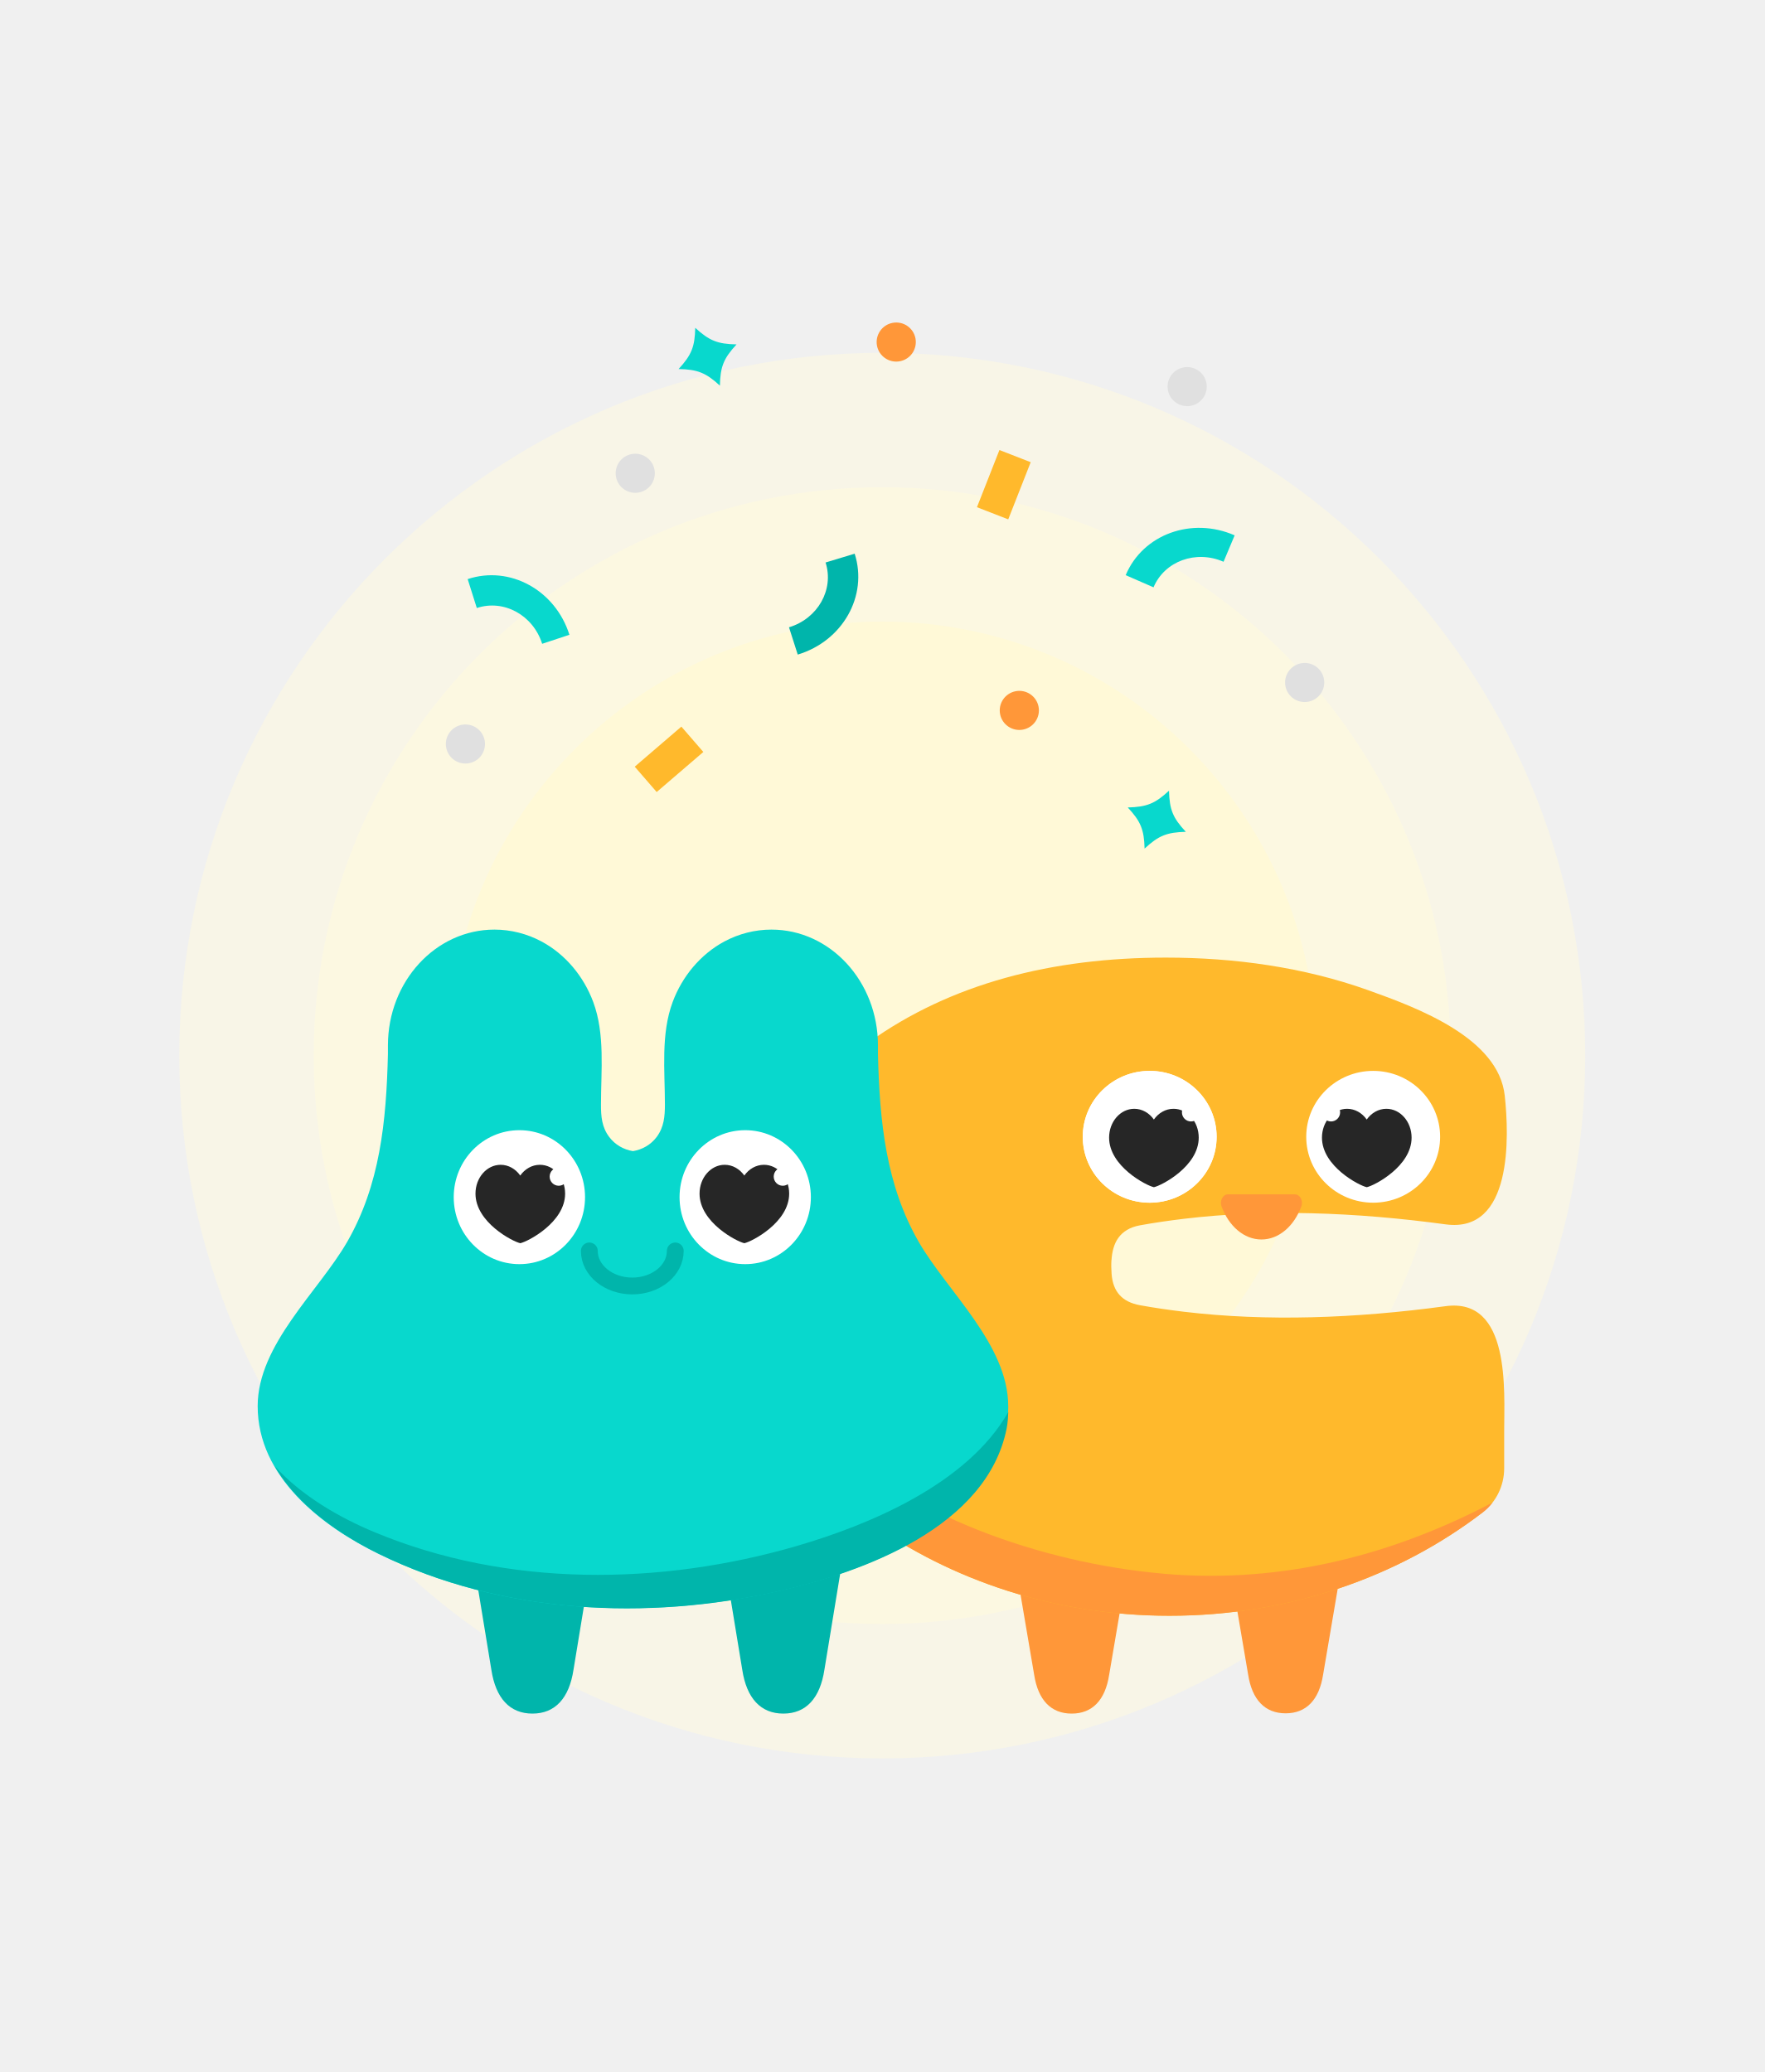
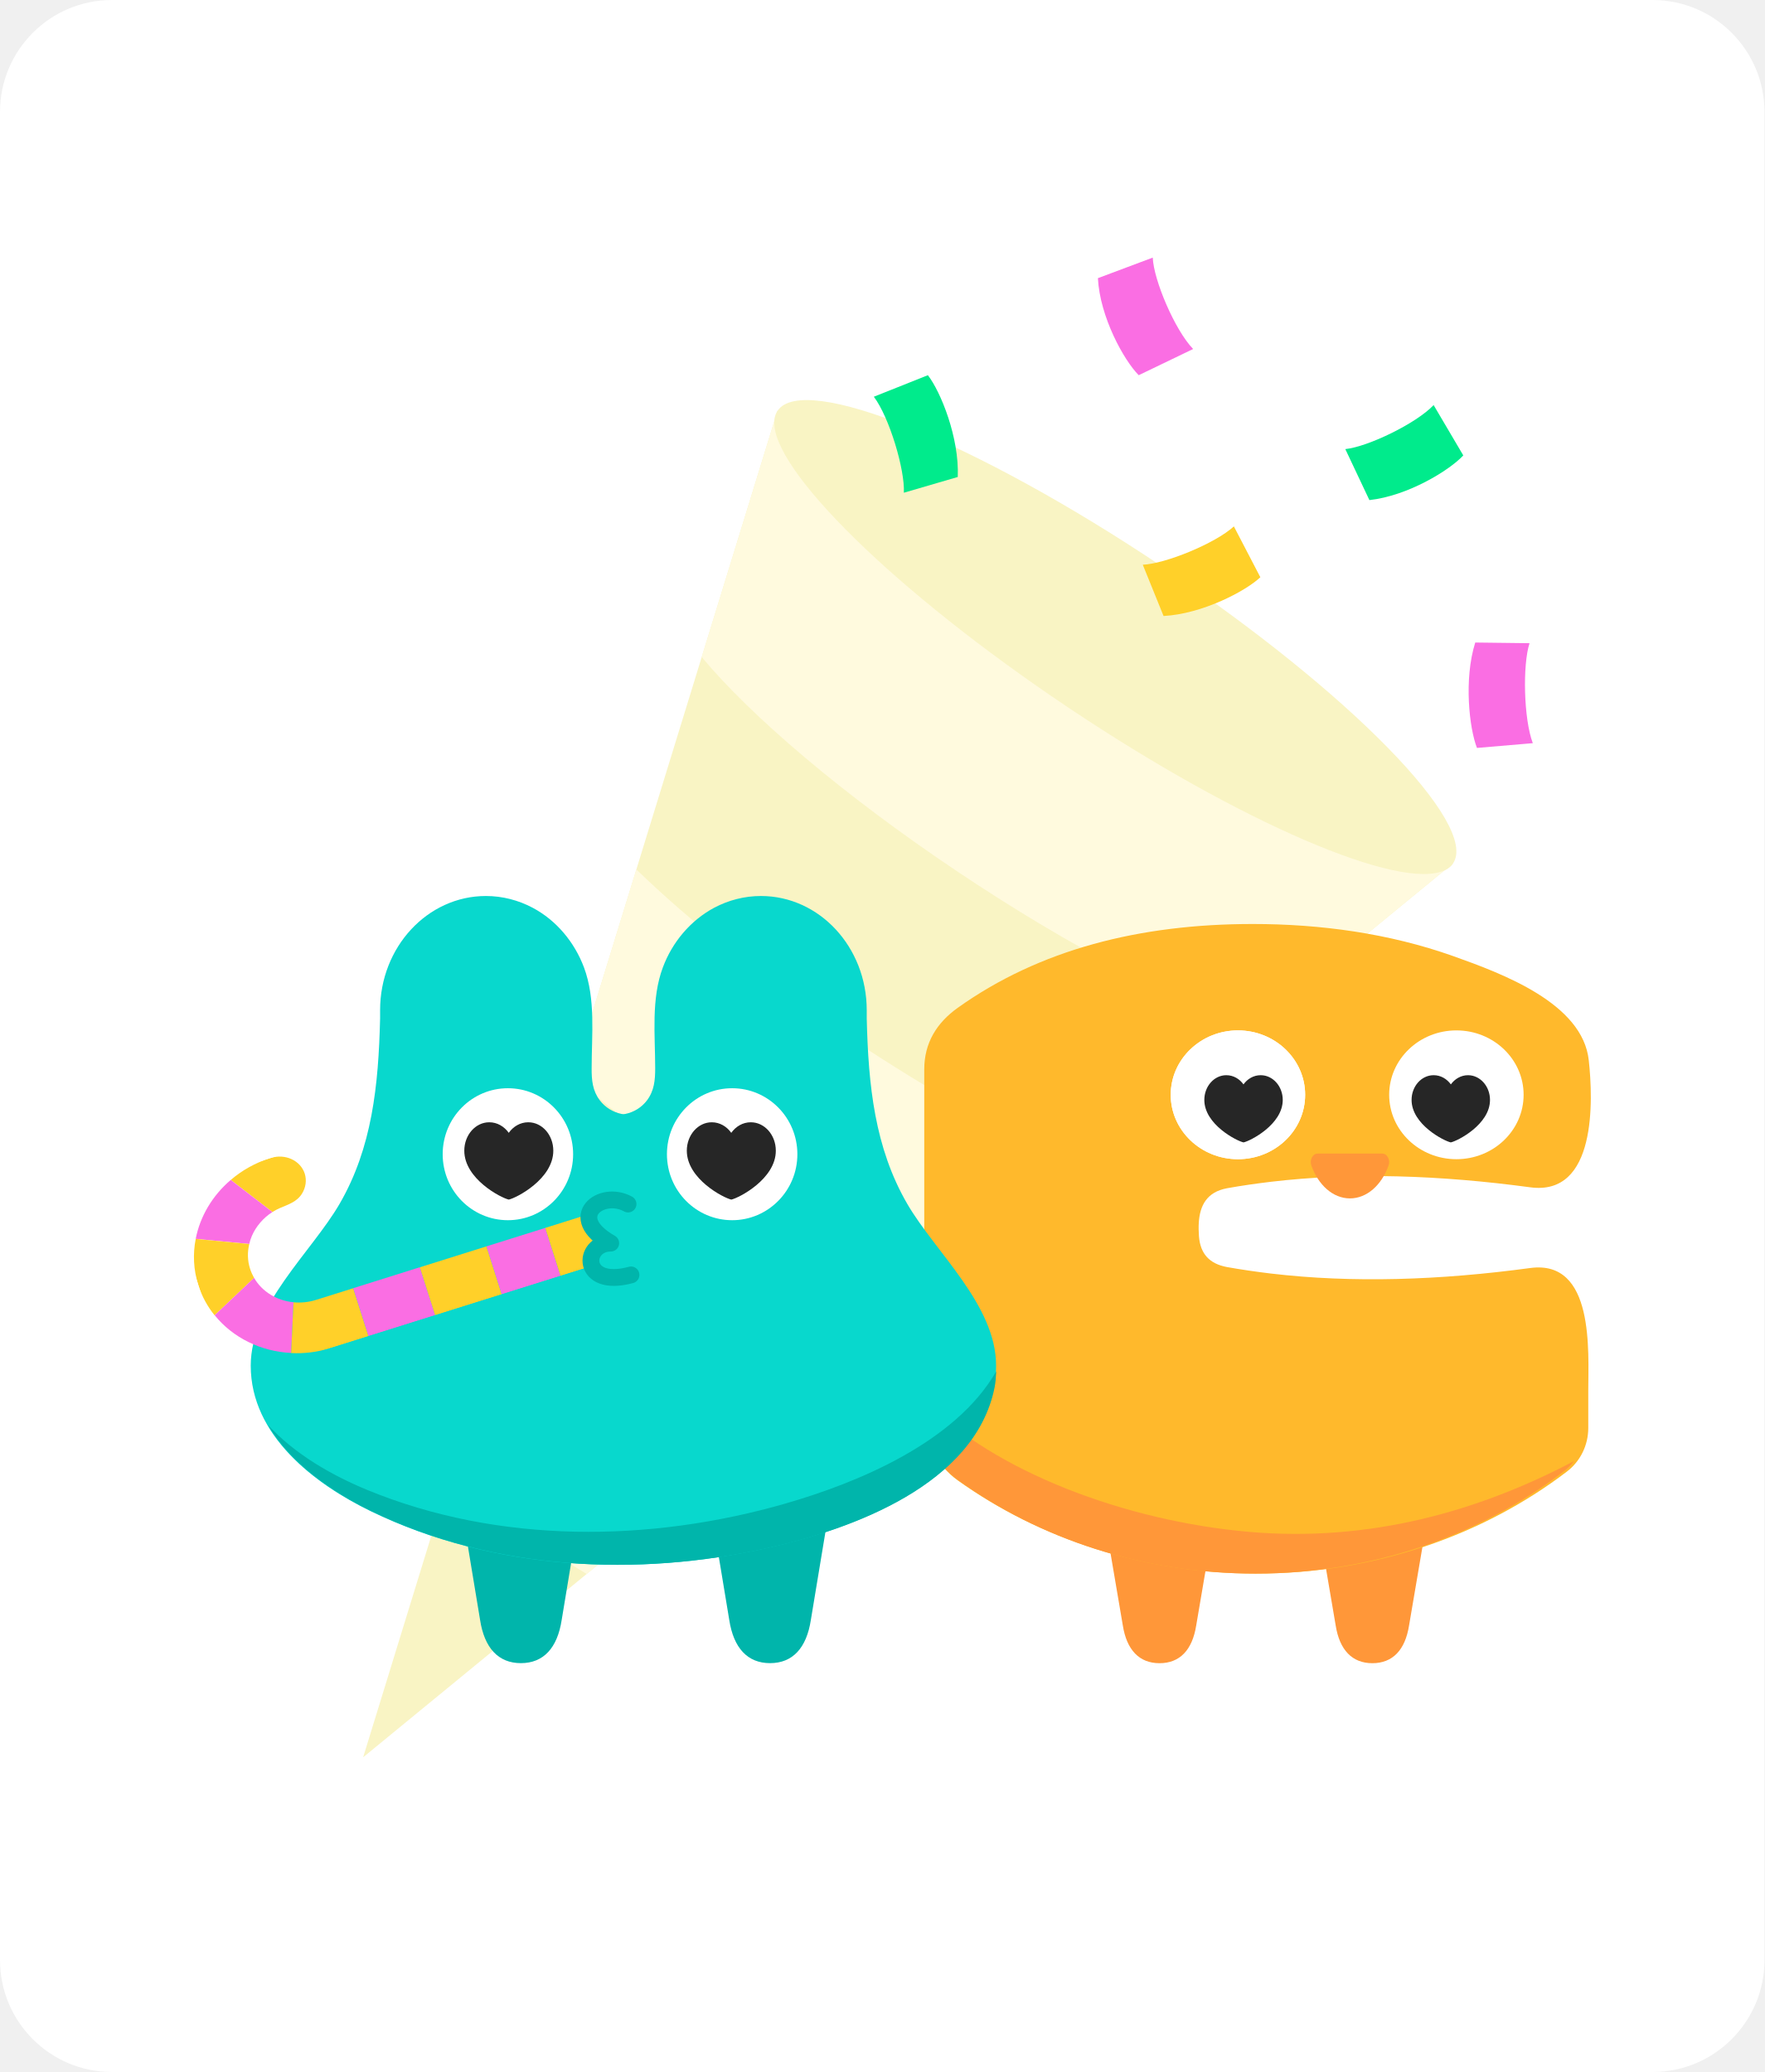
<svg xmlns="http://www.w3.org/2000/svg" width="315" height="370" viewBox="0 0 315 370" fill="none">
-   <circle opacity="0.5" cx="157.5" cy="188.5" r="125.5" fill="#FFFADE" />
-   <circle opacity="0.6" cx="157.5" cy="188.5" r="101.5" fill="#FFFADE" />
-   <circle cx="157.5" cy="188.5" r="77.5" fill="#FFF9D7" />
-   <path d="M131.489 61.501C129.19 63.994 128.586 65.469 128.518 68.863C126.021 66.569 124.544 65.966 121.144 65.9C123.443 63.406 124.047 61.932 124.115 58.538C126.612 60.832 128.089 61.434 131.489 61.501Z" fill="#08D8CD" />
-   <path d="M211.698 148.537C208.303 148.627 206.823 149.221 204.335 151.535C204.245 148.149 203.65 146.672 201.33 144.19C204.725 144.1 206.206 143.507 208.694 141.192C208.783 144.578 209.378 146.055 211.698 148.537Z" fill="#08D8CD" />
-   <path d="M184.003 82.536L178.42 80.362L174.409 90.572L179.993 92.745L184.003 82.536Z" fill="#FFB92C" />
-   <path d="M125.561 134.279L121.64 129.755L113.313 136.908L117.233 141.432L125.561 134.279Z" fill="#FFB92C" />
-   <path d="M182.626 130.286C184.522 129.925 185.767 128.097 185.406 126.204C185.045 124.311 183.215 123.069 181.318 123.43C179.422 123.792 178.177 125.619 178.538 127.512C178.899 129.405 180.729 130.647 182.626 130.286Z" fill="#FF9739" />
-   <path d="M83.743 136.285C85.639 135.924 86.884 134.098 86.523 132.205C86.161 130.312 84.331 129.07 82.434 129.43C80.537 129.791 79.293 131.618 79.654 133.511C80.016 135.404 81.846 136.646 83.743 136.285Z" fill="#E0E0E0" />
-   <path d="M233.566 125.301C235.463 124.94 236.707 123.113 236.346 121.22C235.985 119.327 234.155 118.085 232.259 118.446C230.362 118.807 229.117 120.634 229.478 122.527C229.839 124.42 231.669 125.662 233.566 125.301Z" fill="#E0E0E0" />
-   <path d="M212.59 72.466C214.487 72.105 215.732 70.278 215.371 68.385C215.01 66.492 213.18 65.25 211.283 65.611C209.387 65.972 208.142 67.799 208.503 69.692C208.864 71.585 210.694 72.827 212.59 72.466Z" fill="#E0E0E0" />
-   <path d="M160.651 64.509C162.548 64.148 163.793 62.32 163.432 60.427C163.071 58.534 161.24 57.293 159.344 57.654C157.447 58.015 156.203 59.842 156.564 61.735C156.925 63.628 158.755 64.87 160.651 64.509Z" fill="#FF9739" />
-   <path d="M114.061 87.941C115.958 87.58 117.202 85.753 116.841 83.86C116.48 81.967 114.65 80.725 112.754 81.086C110.857 81.447 109.612 83.275 109.973 85.168C110.334 87.061 112.165 88.302 114.061 87.941Z" fill="#E0E0E0" />
-   <path d="M83.495 103.409C91.01 100.921 99.139 105.374 101.653 113.354L96.788 114.965C95.17 109.841 89.948 106.978 85.121 108.575L83.489 103.41L83.495 103.409Z" fill="#08D8CD" />
-   <path d="M200.963 102.701C204.031 95.416 212.74 92.237 220.414 95.598L218.429 100.315C213.499 98.159 207.902 100.201 205.931 104.879L200.96 102.707L200.963 102.701Z" fill="#08D8CD" />
-   <path d="M152.579 98.879C154.989 106.406 150.437 114.47 142.415 116.891L140.854 112.018C146.006 110.46 148.932 105.279 147.385 100.445L152.578 98.873L152.579 98.879Z" fill="#00B5AB" />
-   <path d="M191.677 278.402H181.107L184.627 299.101C185.327 303.58 187.627 306 191.317 306C195.006 306 197.306 303.59 198.006 299.101L201.526 278.402H191.667H191.677Z" fill="#FF9739" />
-   <path d="M229.874 278.352H219.304L222.824 299.051C223.524 303.53 225.824 305.95 229.514 305.95C233.203 305.95 235.503 303.54 236.203 299.051L239.723 278.352H229.864H229.874Z" fill="#FF9739" />
-   <path d="M198.426 225.046C198.616 221.956 199.856 219.476 203.516 218.806C206.106 218.336 208.735 217.957 211.395 217.637C226.104 215.887 241.883 216.437 258.082 218.636C270.051 220.266 269.421 202.908 268.631 195.658C267.521 185.349 253.122 179.989 244.193 176.8C232.704 172.7 220.365 171 208.135 171C187.777 171 169.738 175.62 155.04 186.159C151.26 188.869 149 192.508 149 197.298V226.186V225.696V259.673C149 264.463 151.26 268.953 155.04 271.663C169.728 282.202 188.427 288.521 208.785 288.521C230.154 288.521 249.692 281.562 264.691 270.063C267.101 268.223 268.531 265.303 268.531 262.193V255.434C268.531 248.434 269.721 231.666 258.072 233.245C241.873 235.445 226.094 235.995 211.385 234.245C208.725 233.925 206.086 233.545 203.506 233.075C200.346 232.495 198.686 230.686 198.446 227.496C198.386 226.656 198.366 225.826 198.416 225.036L198.426 225.046Z" fill="#FFB92C" />
-   <path d="M207.766 281.022C185.487 279.102 161.599 270.183 149.01 257.314V259.684C149.01 264.473 151.27 268.963 155.05 271.673C169.738 282.212 188.437 288.531 208.795 288.531C230.164 288.531 249.702 281.572 264.701 270.073C265.371 269.563 265.951 268.963 266.461 268.303C249.202 277.362 229.464 282.902 207.766 281.032V281.022Z" fill="#FF9739" />
-   <path d="M231.174 213.277C232.064 213.277 232.694 214.407 232.324 215.407C231.044 218.917 228.334 221.337 225.194 221.337C222.054 221.337 219.345 218.917 218.065 215.407C217.705 214.407 218.325 213.277 219.215 213.277H231.164H231.174Z" fill="#FF9739" />
-   <path d="M205.246 214.767C211.845 214.767 217.195 209.498 217.195 202.998C217.195 196.498 211.845 191.229 205.246 191.229C198.646 191.229 193.297 196.498 193.297 202.998C193.297 209.498 198.646 214.767 205.246 214.767Z" fill="white" />
-   <path d="M206.905 212.427C211.285 212.427 214.835 208.935 214.835 204.628C214.835 200.32 211.285 196.828 206.905 196.828C202.526 196.828 198.976 200.32 198.976 204.628C198.976 208.935 202.526 212.427 206.905 212.427Z" fill="#262626" />
-   <path d="M213.295 201.418C214.168 201.418 214.875 200.72 214.875 199.858C214.875 198.997 214.168 198.298 213.295 198.298C212.423 198.298 211.715 198.997 211.715 199.858C211.715 200.72 212.423 201.418 213.295 201.418Z" fill="white" />
-   <path d="M245.142 214.767C251.742 214.767 257.092 209.498 257.092 202.998C257.092 196.498 251.742 191.229 245.142 191.229C238.543 191.229 233.193 196.498 233.193 202.998C233.193 209.498 238.543 214.767 245.142 214.767Z" fill="white" />
-   <path d="M247.492 198C246.083 198 244.815 198.748 243.99 199.916C243.165 198.748 241.907 198 240.488 198C238.013 198 236 200.305 236 203.149C236 208.268 242.631 211.711 244 212C245.369 211.711 252 208.268 252 203.149C252 200.305 249.987 198 247.502 198H247.492Z" fill="#262626" />
-   <path d="M237.62 200.26C238.515 200.26 239.24 199.53 239.24 198.63C239.24 197.73 238.515 197 237.62 197C236.725 197 236 197.73 236 198.63C236 199.53 236.725 200.26 237.62 200.26Z" fill="white" />
-   <path d="M205.246 214.767C211.845 214.767 217.195 209.498 217.195 202.998C217.195 196.498 211.845 191.229 205.246 191.229C198.646 191.229 193.297 196.498 193.297 202.998C193.297 209.498 198.646 214.767 205.246 214.767Z" fill="white" />
-   <path d="M209.492 198C208.083 198 206.815 198.748 205.99 199.916C205.165 198.748 203.907 198 202.488 198C200.013 198 198 200.305 198 203.149C198 208.268 204.631 211.711 206 212C207.369 211.711 214 208.268 214 203.149C214 200.305 211.987 198 209.502 198H209.492Z" fill="#262626" />
-   <path d="M212.62 200.26C213.515 200.26 214.24 199.53 214.24 198.63C214.24 197.73 213.515 197 212.62 197C211.725 197 211 197.73 211 198.63C211 199.53 211.725 200.26 212.62 200.26Z" fill="white" />
-   <path d="M95.437 274.65H83.855L87.716 298.16C88.49 303.25 91.001 306 95.05 306C99.1 306 101.611 303.26 102.385 298.16L106.246 274.65H95.437Z" fill="#00B5AB" />
-   <path d="M140.23 274.65H128.647L132.508 298.16C133.282 303.25 135.793 306 139.843 306C143.892 306 146.403 303.26 147.177 298.16L151.038 274.65H140.23Z" fill="#00B5AB" />
-   <path d="M179.99 251.09C179.99 240.11 169.092 230.58 164.02 221.78C158.165 211.61 157.023 200.32 156.735 188.2V186.68C156.735 175.26 148.22 166 137.719 166C134.791 166 131.893 166.74 129.302 168.13C125.044 170.42 121.789 174.36 120.092 178.91C117.948 184.66 118.702 191.2 118.702 197.22C118.702 199.34 118.543 201.27 117.233 203.03C116.191 204.42 114.662 205.29 112.995 205.56C111.328 205.29 109.789 204.41 108.757 203.03C107.437 201.28 107.278 199.35 107.288 197.22C107.288 191.2 108.042 184.66 105.899 178.91C104.201 174.36 100.946 170.41 96.688 168.13C94.097 166.74 91.199 166 88.271 166C77.77 166 69.255 175.26 69.255 186.68V188.2C68.967 200.32 67.826 211.61 61.97 221.78C56.898 230.58 46 240.11 46 251.09C46 263.74 57.424 272.52 67.607 277.49C89.552 288.21 115.407 289.45 138.949 284.12C153.956 280.72 176.089 272.71 179.603 255.06C179.861 253.75 180 252.42 180 251.09H179.99Z" fill="#08D8CD" />
-   <path d="M120.552 223.38C120.552 226.84 117.118 229.64 112.88 229.64C108.642 229.64 105.208 226.84 105.208 223.38" stroke="#00B5AB" stroke-width="3" stroke-linecap="round" stroke-linejoin="round" />
-   <path d="M92.722 225.74C99.195 225.74 104.443 220.385 104.443 213.78C104.443 207.175 99.195 201.82 92.722 201.82C86.248 201.82 81 207.175 81 213.78C81 220.385 86.248 225.74 92.722 225.74Z" fill="white" />
-   <path d="M96.376 208C94.968 208 93.7 208.748 92.874 209.916C92.049 208.748 90.791 208 89.373 208C86.897 208 84.885 210.305 84.885 213.149C84.885 218.268 91.516 221.711 92.885 222C94.253 221.711 100.885 218.268 100.885 213.149C100.885 210.305 98.872 208 96.386 208H96.376Z" fill="#262626" />
-   <path d="M99.745 211.74C100.639 211.74 101.365 211.01 101.365 210.11C101.365 209.21 100.639 208.48 99.745 208.48C98.85 208.48 98.124 209.21 98.124 210.11C98.124 211.01 98.85 211.74 99.745 211.74Z" fill="white" />
-   <path d="M133.038 225.74C139.511 225.74 144.759 220.385 144.759 213.78C144.759 207.175 139.511 201.82 133.038 201.82C126.564 201.82 121.316 207.175 121.316 213.78C121.316 220.385 126.564 225.74 133.038 225.74Z" fill="white" />
-   <path d="M136.376 208C134.968 208 133.7 208.748 132.875 209.916C132.049 208.748 130.792 208 129.373 208C126.897 208 124.885 210.305 124.885 213.149C124.885 218.268 131.516 221.711 132.885 222C134.253 221.711 140.885 218.268 140.885 213.149C140.885 210.305 138.872 208 136.387 208H136.376Z" fill="#262626" />
-   <path d="M139.745 211.74C140.639 211.74 141.365 211.01 141.365 210.11C141.365 209.21 140.639 208.48 139.745 208.48C138.85 208.48 138.125 209.21 138.125 210.11C138.125 211.01 138.85 211.74 139.745 211.74Z" fill="white" />
-   <path d="M142.245 276.07C117.829 283.16 90.584 283.49 66.853 273.6C60.61 271 53.881 267.14 49.077 261.85C53.136 268.88 60.719 274.09 67.716 277.51C89.661 288.23 115.516 289.47 139.059 284.14C154.066 280.74 176.199 272.72 179.712 255.07C179.901 254.11 179.95 253.14 180 252.16C172.655 265.05 155.038 272.35 142.255 276.06L142.245 276.07Z" fill="#00B5AB" />
+   <rect width="315" height="370" rx="20" fill="white" />
+   <path d="M199.098 113.756L259.398 154.166L162.118 233.99L64.828 313.804L101.818 193.58L138.798 73.356L199.098 113.756Z" fill="#F9F4C4" />
+   <path d="M259.402 154.175C264.055 147.243 240.832 123.53 207.531 101.213C174.23 78.895 143.462 66.424 138.808 73.357C134.154 80.29 157.378 104.002 190.679 126.319C223.98 148.637 254.748 161.108 259.402 154.175Z" fill="#F9F4C4" />
+   <path d="M259.399 154.166L257.911 155.383C258.54 155.074 259.049 154.685 259.399 154.166Z" fill="#F9F4C4" />
+   <path d="M190.666 126.318C159.853 105.669 137.681 83.834 138.23 75.189L130.127 101.542L125.268 117.325C134.029 127.864 150.603 142.022 170.969 155.661C191.335 169.311 210.733 179.262 223.815 183.359L236.587 172.88L257.911 155.392C250.118 159.181 221.49 146.967 190.666 126.318Z" fill="#FFFADE" />
+   <path d="M151.271 185.015C136.034 174.805 122.913 164.306 113.603 155.253L109.921 167.228L102.237 192.204C110.45 199.293 120.448 206.91 131.574 214.368C142.7 221.826 153.547 228.177 163.226 233.073L183.442 216.492L193.131 208.545C181.217 203.371 166.509 195.235 151.271 185.025V185.015Z" fill="#FFFADE" />
+   <path d="M111.876 243.71C104.352 238.665 97.338 233.55 91.051 228.575L88.936 235.465L80.005 264.509C83.876 267.36 87.948 270.222 92.189 273.054C96.429 275.895 100.62 278.567 104.731 281.07L128.231 261.787L133.809 257.21C126.814 253.282 119.42 248.746 111.886 243.7L111.876 243.71Z" fill="#FFFADE" />
+   <path d="M273.058 114.856L263.365 114.736C261.294 121.322 262.308 130.083 263.673 133.559L273.641 132.709C271.999 128.403 271.802 118.663 273.058 114.856Z" fill="#FA6EE3" />
+   <path d="M161.358 87.987L170.982 85.176C171.274 78.154 167.935 69.955 165.649 67L156 70.844C158.781 74.532 161.574 83.92 161.358 88V87.987Z" fill="#00EB8C" />
+   <path d="M240.164 80.189L244.467 89.303C251.328 88.551 258.737 84.011 261.23 81.323L255.935 72.335C252.812 75.635 244.169 79.794 240.175 80.193L240.164 80.189Z" fill="#00EB8C" />
+   <path d="M204.013 100.845L207.721 110C214.635 109.625 222.335 105.591 225 103.08L220.275 94C216.927 97.06 208.017 100.682 204 100.845H204.013Z" fill="#FFD029" />
+   <path d="M205.792 46L196 49.672C196.36 56.59 200.623 64.32 203.288 67L213 62.323C209.749 58.961 205.952 50.02 205.792 46Z" fill="#FA6EE3" />
+   <path d="M207.344 270H196.999L200.447 290.248C201.137 294.628 203.383 297 206.999 297C210.615 297 212.861 294.647 213.551 290.248L216.999 270H207.344Z" fill="#FF9739" />
+   <path d="M245.344 270H234.999L238.447 290.248C239.137 294.628 241.383 297 244.999 297C248.615 297 250.861 294.647 251.551 290.248L254.999 270H245.344Z" fill="#FF9739" />
+   <path d="M214.011 218.346C214.2 215.296 215.428 212.852 219.061 212.187C221.625 211.72 224.24 211.352 226.875 211.034C241.466 209.306 257.114 209.852 273.172 212.018C285.038 213.627 284.419 196.491 283.631 189.338C282.533 179.166 268.252 173.871 259.4 170.722C248.002 166.679 235.767 165 223.641 165C203.452 165 185.568 169.56 170.987 179.961C167.235 182.633 164.999 186.229 164.999 190.958V219.478V218.992V252.529C164.999 257.258 167.245 261.688 170.987 264.36C185.558 274.761 204.101 281 224.29 281C245.478 281 264.859 274.126 279.729 262.781C282.114 260.963 283.541 258.082 283.541 255.012V248.337C283.541 241.423 284.719 224.873 273.172 226.432C257.104 228.608 241.466 229.144 226.875 227.416C224.24 227.098 221.615 226.72 219.061 226.263C215.927 225.687 214.28 223.909 214.041 220.76C213.981 219.935 213.961 219.111 214.011 218.336V218.346Z" fill="#FFB92C" />
+   <path d="M223.024 273.552C201.019 271.643 177.433 262.786 164.999 250V252.349C164.999 257.108 167.235 261.566 170.963 264.255C185.474 274.722 203.941 281 224.048 281C245.148 281 264.45 274.082 279.26 262.666C279.926 262.156 280.492 261.566 280.999 260.906C263.953 269.904 244.463 275.412 223.024 273.552Z" fill="#FF9739" />
+   <path d="M246.783 206C247.641 206 248.254 207.119 247.894 208.117C246.657 211.603 244.036 214 240.997 214C237.958 214 235.338 211.603 234.1 208.117C233.75 207.129 234.354 206 235.211 206H246.783Z" fill="#FF9739" />
+   <path d="M220.999 207C227.631 207 232.999 201.845 232.999 195.5C232.999 189.155 227.621 184 220.999 184C214.377 184 208.999 189.155 208.999 195.5C208.999 201.845 214.377 207 220.999 207Z" fill="white" />
+   <path d="M220.999 207C227.631 207 232.999 201.845 232.999 195.5C232.999 189.155 227.621 184 220.999 184C214.377 184 208.999 189.155 208.999 195.5C208.999 201.845 214.377 207 220.999 207Z" fill="white" />
+   <path d="M225.046 192C223.82 192 222.71 192.639 221.989 193.641C221.269 192.639 220.169 192 218.923 192C216.761 192 214.999 193.975 214.999 196.417C214.999 200.804 220.802 203.752 221.999 204C223.197 203.752 228.999 200.804 228.999 196.417C228.999 193.984 227.237 192 225.066 192H225.046Z" fill="#262626" />
+   <path d="M271.999 195.5C271.999 189.145 266.621 184 259.999 184C253.367 184 247.999 189.155 247.999 195.5C247.999 201.855 253.377 207 259.999 207C266.631 207 271.999 201.845 271.999 195.5Z" fill="white" />
+   <path d="M255.932 192C253.761 192 251.999 193.975 251.999 196.417C251.999 200.804 257.802 203.752 258.999 204C260.197 203.752 265.999 200.804 265.999 196.417C265.999 193.984 264.237 192 262.076 192C260.839 192 259.739 192.639 259.009 193.641C258.288 192.639 257.178 192 255.952 192H255.932Z" fill="#262626" />
+   <path d="M93.37 266.095H81.867L85.705 289.264C86.474 294.282 88.963 296.99 92.99 296.99C97.018 296.99 99.506 294.292 100.276 289.264L104.113 266.095H93.38H93.37Z" fill="#00B5AB" />
+   <path d="M137.852 266.095H126.35L130.187 289.264C130.957 294.282 133.445 296.99 137.473 296.99C141.5 296.99 143.988 294.292 144.758 289.264L148.596 266.095H137.862H137.852Z" fill="#00B5AB" />
+   <path d="M177.827 243.858C177.827 233.038 167.004 223.645 161.967 214.977C156.151 204.949 155.021 193.831 154.731 181.88V180.382C154.731 169.125 146.277 160 135.843 160C132.935 160 130.057 160.734 127.489 162.103C123.261 164.364 120.023 168.242 118.344 172.725C116.216 178.388 116.965 184.835 116.965 190.766C116.965 192.859 116.805 194.753 115.506 196.489C114.537 197.768 113.158 198.602 111.629 198.919C111.409 198.969 111.179 198.969 110.959 198.919C109.43 198.592 108.041 197.759 107.081 196.489C105.772 194.763 105.612 192.859 105.622 190.766C105.622 184.835 106.372 178.388 104.243 172.725C102.554 168.242 99.326 164.344 95.099 162.103C92.531 160.734 89.653 160 86.744 160C76.321 160 67.856 169.125 67.856 180.382V181.88C67.566 193.821 66.437 204.949 60.621 214.977C55.584 223.645 44.761 233.038 44.761 243.858C44.761 256.325 56.104 264.974 66.217 269.874C88.013 280.437 113.687 281.657 137.063 276.41C151.963 273.057 173.949 265.163 177.437 247.766C177.697 246.477 177.827 245.168 177.827 243.858Z" fill="#08D8CD" />
+   <path d="M90.672 217.893C97.098 217.893 102.315 212.616 102.315 206.11C102.315 199.604 97.108 194.327 90.672 194.327C84.236 194.327 79.029 199.604 79.029 206.11C79.029 212.616 84.236 217.893 90.672 217.893Z" fill="white" />
+   <path d="M94.299 200.406C92.9 200.406 91.641 201.14 90.822 202.291C90.002 201.14 88.753 200.406 87.344 200.406C84.885 200.406 82.887 202.678 82.887 205.484C82.887 210.533 89.473 213.925 90.832 214.212C92.191 213.925 98.777 210.533 98.777 205.484C98.777 202.678 96.778 200.406 94.309 200.406H94.299Z" fill="#262626" />
+   <path d="M130.706 217.893C137.132 217.893 142.349 212.616 142.349 206.11C142.349 199.604 137.142 194.327 130.706 194.327C124.27 194.327 119.063 199.604 119.063 206.11C119.063 212.616 124.27 217.893 130.706 217.893Z" fill="white" />
+   <path d="M134.024 200.406C132.625 200.406 131.366 201.14 130.546 202.291C129.727 201.14 128.478 200.406 127.069 200.406C124.61 200.406 122.611 202.678 122.611 205.484C122.611 210.533 129.197 213.925 130.556 214.212C131.915 213.925 138.501 210.533 138.501 205.484C138.501 202.678 136.503 200.406 134.034 200.406H134.024Z" fill="#262626" />
+   <path d="M140.351 268.455C116.106 275.448 89.053 275.765 65.478 266.025C59.282 263.466 52.596 259.658 47.829 254.441C51.857 261.374 59.392 266.501 66.337 269.874C88.134 280.436 113.808 281.656 137.183 276.41C152.083 273.057 174.07 265.153 177.557 247.756C177.747 246.814 177.797 245.852 177.847 244.89C170.552 257.595 153.063 264.786 140.361 268.445L140.351 268.455Z" fill="#00B5AB" />
+   <mask id="mask0_1523_2462" style="mask-type:luminance" maskUnits="userSpaceOnUse" x="30" y="190" width="81" height="57">
+     <path d="M100.066 190.541L30.003 212.531L40.818 246.429L110.882 224.439L100.066 190.541Z" fill="white" />
+   </mask>
+   <g mask="url(#mask0_1523_2462)">
+     <path d="M48.308 206.784C50.916 205.961 53.644 207.221 54.404 209.581C54.774 210.752 54.594 212.051 53.924 213.132C52.995 214.64 51.466 215.076 49.887 215.76C49.447 215.949 49.037 216.187 48.638 216.435L41.202 210.702C43.201 208.986 45.599 207.627 48.318 206.774L48.308 206.784Z" fill="#FFD029" />
+     <path d="M44.96 220.71C44.76 221.176 44.61 221.652 44.501 222.138L34.937 221.225C35.716 217.208 37.925 213.489 41.193 210.702L48.628 216.435C46.999 217.476 45.69 219.014 44.96 220.71Z" fill="#FA6EE3" />
+     <path d="M35.406 229.487C34.527 226.74 34.417 223.923 34.937 221.235L44.501 222.148C44.331 222.862 44.241 223.596 44.261 224.32C44.281 225.094 44.41 225.857 44.65 226.591C44.83 227.157 45.08 227.692 45.36 228.198L38.314 234.883C37.045 233.306 36.046 231.511 35.406 229.487Z" fill="#FFD029" />
+     <path d="M38.315 234.872L45.36 228.188C46.789 230.667 49.437 232.264 52.396 232.542L51.976 241.597C46.549 241.339 41.552 238.869 38.324 234.862L38.315 234.872Z" fill="#FA6EE3" />
+     <path d="M52.395 232.552C53.694 232.671 55.054 232.552 56.383 232.136L63.059 230.043L65.787 238.602L59.111 240.695C56.723 241.449 54.304 241.737 51.976 241.617L52.395 232.562V232.552Z" fill="#FFD029" />
+     <path d="M63.059 230.032L74.951 226.293L77.679 234.852L65.787 238.592L63.059 230.032Z" fill="#FA6EE3" />
+     <path d="M74.951 226.304L86.844 222.564L89.572 231.124L77.68 234.863L74.951 226.304Z" fill="#FFD029" />
+     <path d="M86.844 222.564L97.337 219.271L100.065 227.831L89.572 231.124L86.844 222.564Z" fill="#FA6EE3" />
+     <path d="M97.337 219.271L103.523 217.327C106.071 216.524 108.76 217.793 109.509 220.154C110.259 222.514 108.8 225.083 106.251 225.887L100.065 227.831L97.337 219.271Z" fill="#FFD029" />
+   </g>
+   <path d="M109.81 221.978C101.605 217.297 108.151 212.368 112.898 214.996L113.427 227.642C104.443 230.111 104.733 221.969 109.81 221.969V221.978Z" fill="#08D8CD" />
+   <path d="M112.119 215.006C107.371 212.378 100.826 217.307 109.03 221.988C103.954 221.988 103.664 230.121 112.648 227.661" stroke="#00B5AB" stroke-width="3" stroke-linecap="round" stroke-linejoin="round" />
</svg>
